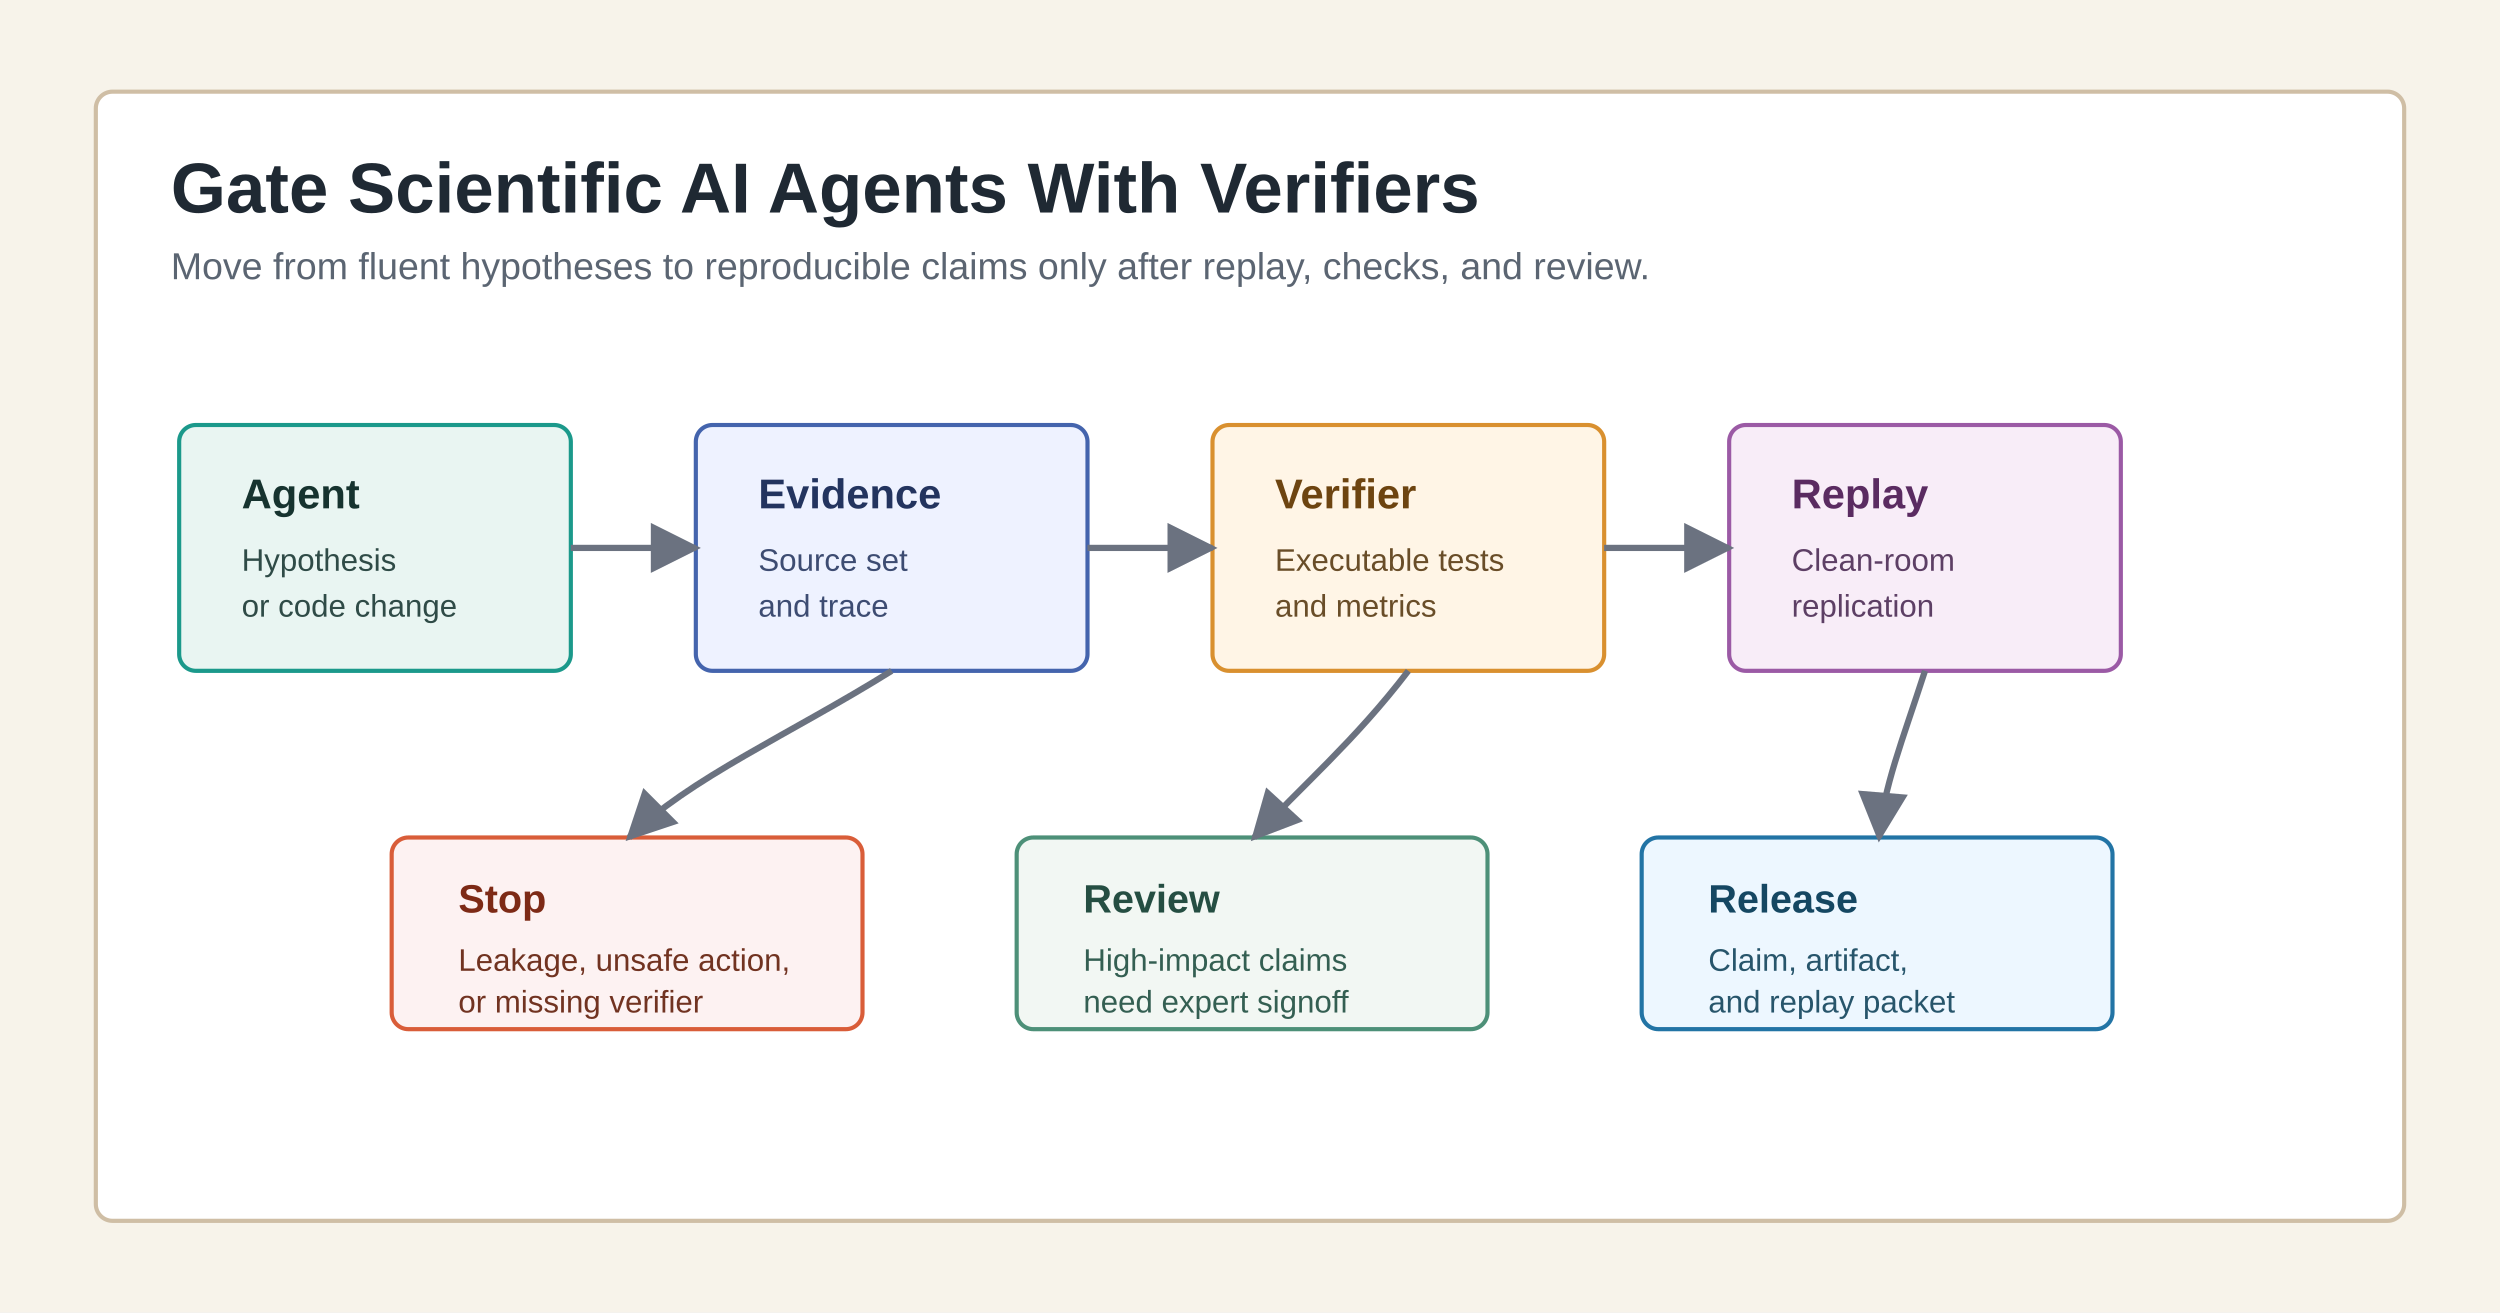
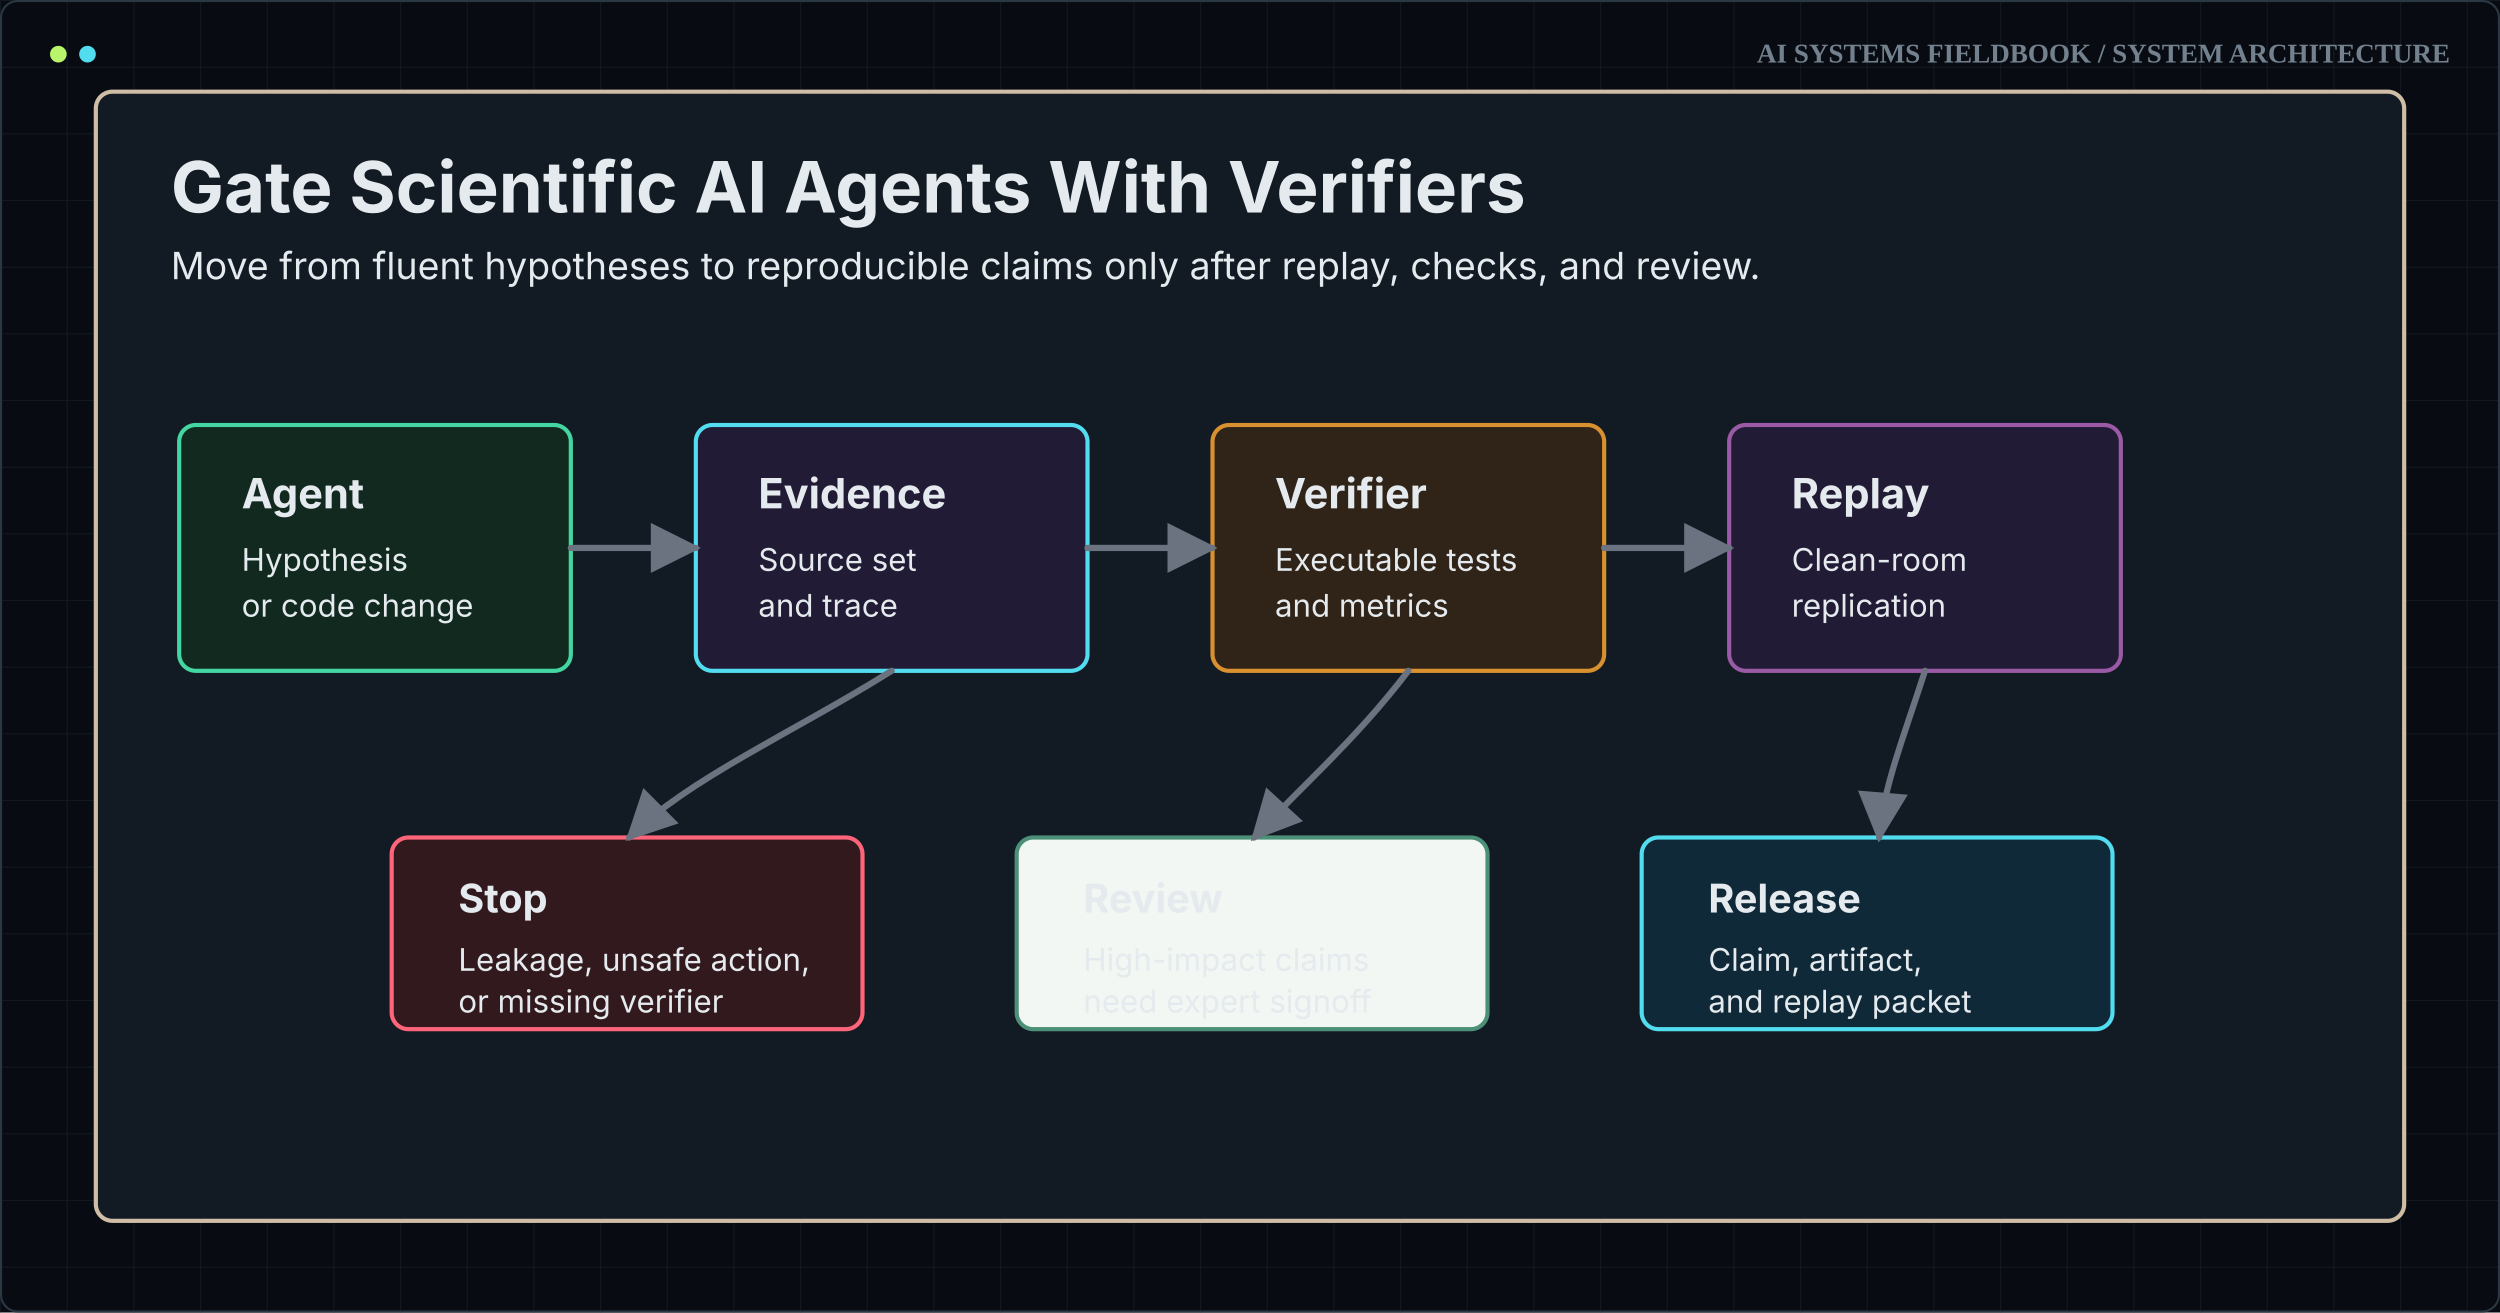
- <svg xmlns="http://www.w3.org/2000/svg" width="1200" height="630" viewBox="0 0 1200 630" role="img" aria-labelledby="title desc">
-   <rect width="1200" height="630" fill="#f7f3ea" />
-   <rect x="46" y="44" width="1108" height="542" rx="8" fill="#ffffff" stroke="#cfbea5" stroke-width="2" />
-   <text x="82" y="102" font-family="Arial, sans-serif" font-size="34" font-weight="700" fill="#1f2933">Gate Scientific AI Agents With Verifiers</text>
-   <text x="82" y="134" font-family="Arial, sans-serif" font-size="18" fill="#5b6572">Move from fluent hypotheses to reproducible claims only after replay, checks, and review.</text>
-   <g font-family="Arial, sans-serif">
-     <rect x="86" y="204" width="188" height="118" rx="8" fill="#e9f5f2" stroke="#1b998b" stroke-width="2" />
+ <svg xmlns="http://www.w3.org/2000/svg" width="1200" height="630" viewBox="0 0 1200 630" role="img" aria-labelledby="title desc" data-visual-quality="publication" data-visual-system="fieldbook-v2" data-text-fit="bounded">
+   <defs id="fieldbook-v2-defs">
+     <pattern id="fieldbook-grid" width="32" height="32" patternUnits="userSpaceOnUse">
+       <path d="M 32 0 L 0 0 0 32" fill="none" stroke="#27323d" stroke-width="1" />
+     </pattern>
+   </defs>
+   <g aria-hidden="true" data-fieldbook-frame="background">
+     <rect width="1200" height="630" fill="#080c12" />
+     <rect width="1200" height="630" fill="url(#fieldbook-grid)" opacity="0.32" />
+   </g>
+   <rect x="46" y="44" width="1108" height="542" rx="8" fill="#121a23" stroke="#cfbea5" stroke-width="2" />
+   <text x="82" y="102" font-family="Inter, system-ui, sans-serif" font-size="34" font-weight="700" fill="#1f2933">Gate Scientific AI Agents With Verifiers</text>
+   <text x="82" y="134" font-family="Inter, system-ui, sans-serif" font-size="18" fill="#5b6572">Move from fluent hypotheses to reproducible claims only after replay, checks, and review.</text>
+   <g font-family="Inter, system-ui, sans-serif">
+     <rect x="86" y="204" width="188" height="118" rx="8" fill="#11291f" stroke="#43d6a0" stroke-width="2" />
    <text x="116" y="244" font-size="20" font-weight="700" fill="#16332f">Agent</text>
    <text x="116" y="274" font-size="15" fill="#2f4b47">Hypothesis</text>
    <text x="116" y="296" font-size="15" fill="#2f4b47">or code change</text>
-     <rect x="334" y="204" width="188" height="118" rx="8" fill="#eef2ff" stroke="#4464ad" stroke-width="2" />
+     <rect x="334" y="204" width="188" height="118" rx="8" fill="#211b35" stroke="#52dcef" stroke-width="2" />
    <text x="364" y="244" font-size="20" font-weight="700" fill="#23345f">Evidence</text>
    <text x="364" y="274" font-size="15" fill="#3d4c72">Source set</text>
    <text x="364" y="296" font-size="15" fill="#3d4c72">and trace</text>
-     <rect x="582" y="204" width="188" height="118" rx="8" fill="#fff5e6" stroke="#d9902f" stroke-width="2" />
+     <rect x="582" y="204" width="188" height="118" rx="8" fill="#302418" stroke="#d9902f" stroke-width="2" />
    <text x="612" y="244" font-size="20" font-weight="700" fill="#6d4410">Verifier</text>
    <text x="612" y="274" font-size="15" fill="#694d28">Executable tests</text>
    <text x="612" y="296" font-size="15" fill="#694d28">and metrics</text>
-     <rect x="830" y="204" width="188" height="118" rx="8" fill="#f8edf8" stroke="#9b5aa5" stroke-width="2" />
+     <rect x="830" y="204" width="188" height="118" rx="8" fill="#211b35" stroke="#9b5aa5" stroke-width="2" />
    <text x="860" y="244" font-size="20" font-weight="700" fill="#5a2b61">Replay</text>
    <text x="860" y="274" font-size="15" fill="#5d3f65">Clean-room</text>
    <text x="860" y="296" font-size="15" fill="#5d3f65">replication</text>
    <path d="M274 263 H334" stroke="#6b7280" stroke-width="3" marker-end="url(#arrow)" />
    <path d="M522 263 H582" stroke="#6b7280" stroke-width="3" marker-end="url(#arrow)" />
    <path d="M770 263 H830" stroke="#6b7280" stroke-width="3" marker-end="url(#arrow)" />
-     <rect x="188" y="402" width="226" height="92" rx="8" fill="#fdf2f2" stroke="#d95d39" stroke-width="2" />
+     <rect x="188" y="402" width="226" height="92" rx="8" fill="#32191e" stroke="#ff657a" stroke-width="2" />
    <text x="220" y="438" font-size="19" font-weight="700" fill="#7d2a16">Stop</text>
-     <text x="220" y="466" font-size="15" fill="#713321">Leakage, unsafe action,</text>
+     <text x="220" y="466" font-size="15" fill="#713321" textLength="182" lengthAdjust="spacingAndGlyphs">Leakage, unsafe action,</text>
    <text x="220" y="486" font-size="15" fill="#713321">or missing verifier</text>
    <rect x="488" y="402" width="226" height="92" rx="8" fill="#f2f7f3" stroke="#4d9078" stroke-width="2" />
    <text x="520" y="438" font-size="19" font-weight="700" fill="#254e42">Review</text>
    <text x="520" y="466" font-size="15" fill="#345f52">High-impact claims</text>
    <text x="520" y="486" font-size="15" fill="#345f52">need expert signoff</text>
-     <rect x="788" y="402" width="226" height="92" rx="8" fill="#edf7ff" stroke="#2274a5" stroke-width="2" />
+     <rect x="788" y="402" width="226" height="92" rx="8" fill="#102938" stroke="#52dcef" stroke-width="2" />
    <text x="820" y="438" font-size="19" font-weight="700" fill="#154762">Release</text>
    <text x="820" y="466" font-size="15" fill="#27556b">Claim, artifact,</text>
    <text x="820" y="486" font-size="15" fill="#27556b">and replay packet</text>
    <path d="M676 322 C650 356 624 378 602 402" stroke="#6b7280" stroke-width="3" fill="none" marker-end="url(#arrow)" />
    <path d="M924 322 C913 356 904 378 902 402" stroke="#6b7280" stroke-width="3" fill="none" marker-end="url(#arrow)" />
    <path d="M428 322 C380 352 330 374 302 402" stroke="#6b7280" stroke-width="3" fill="none" marker-end="url(#arrow)" />
  </g>
  <defs>
    <marker id="arrow" viewBox="0 0 10 10" refX="9" refY="5" markerWidth="8" markerHeight="8" orient="auto-start-reverse">
      <path d="M 0 0 L 10 5 L 0 10 z" fill="#6b7280" />
    </marker>
  </defs>
+   <style id="fieldbook-v2-theme">
+     text { fill: #e4eaed !important; font-family: Inter, system-ui, sans-serif !important; letter-spacing: 0; }
+     .title { fill: #f7faf9 !important; font-weight: 750 !important; }
+     .subtitle, .sub, .note, .axis, .legend, .body, .small { fill: #8d9aa6 !important; }
+     .label, .smallTitle, .metric, .headtext { fill: #e7edef !important; }
+     path, line, polyline { stroke-linecap: round; stroke-linejoin: round; }
+     .fieldbook-kicker { fill: #73818e !important; font-family: ui-monospace, SFMono-Regular, Consolas, monospace !important; font-size: 13px !important; font-weight: 750 !important; }
+   </style>
+   <g aria-hidden="true" data-fieldbook-frame="overlay">
+     <circle cx="28" cy="26" r="4" fill="#b8f56a" />
+     <circle cx="42" cy="26" r="4" fill="#52dcef" />
+     <text class="fieldbook-kicker" x="1176" y="30" text-anchor="end">AI SYSTEMS FIELDBOOK / SYSTEM ARCHITECTURE</text>
+     <rect x="0.5" y="0.5" width="1199" height="629" rx="8" fill="none" stroke="#2b3742" stroke-width="1" />
+   </g>
</svg>
